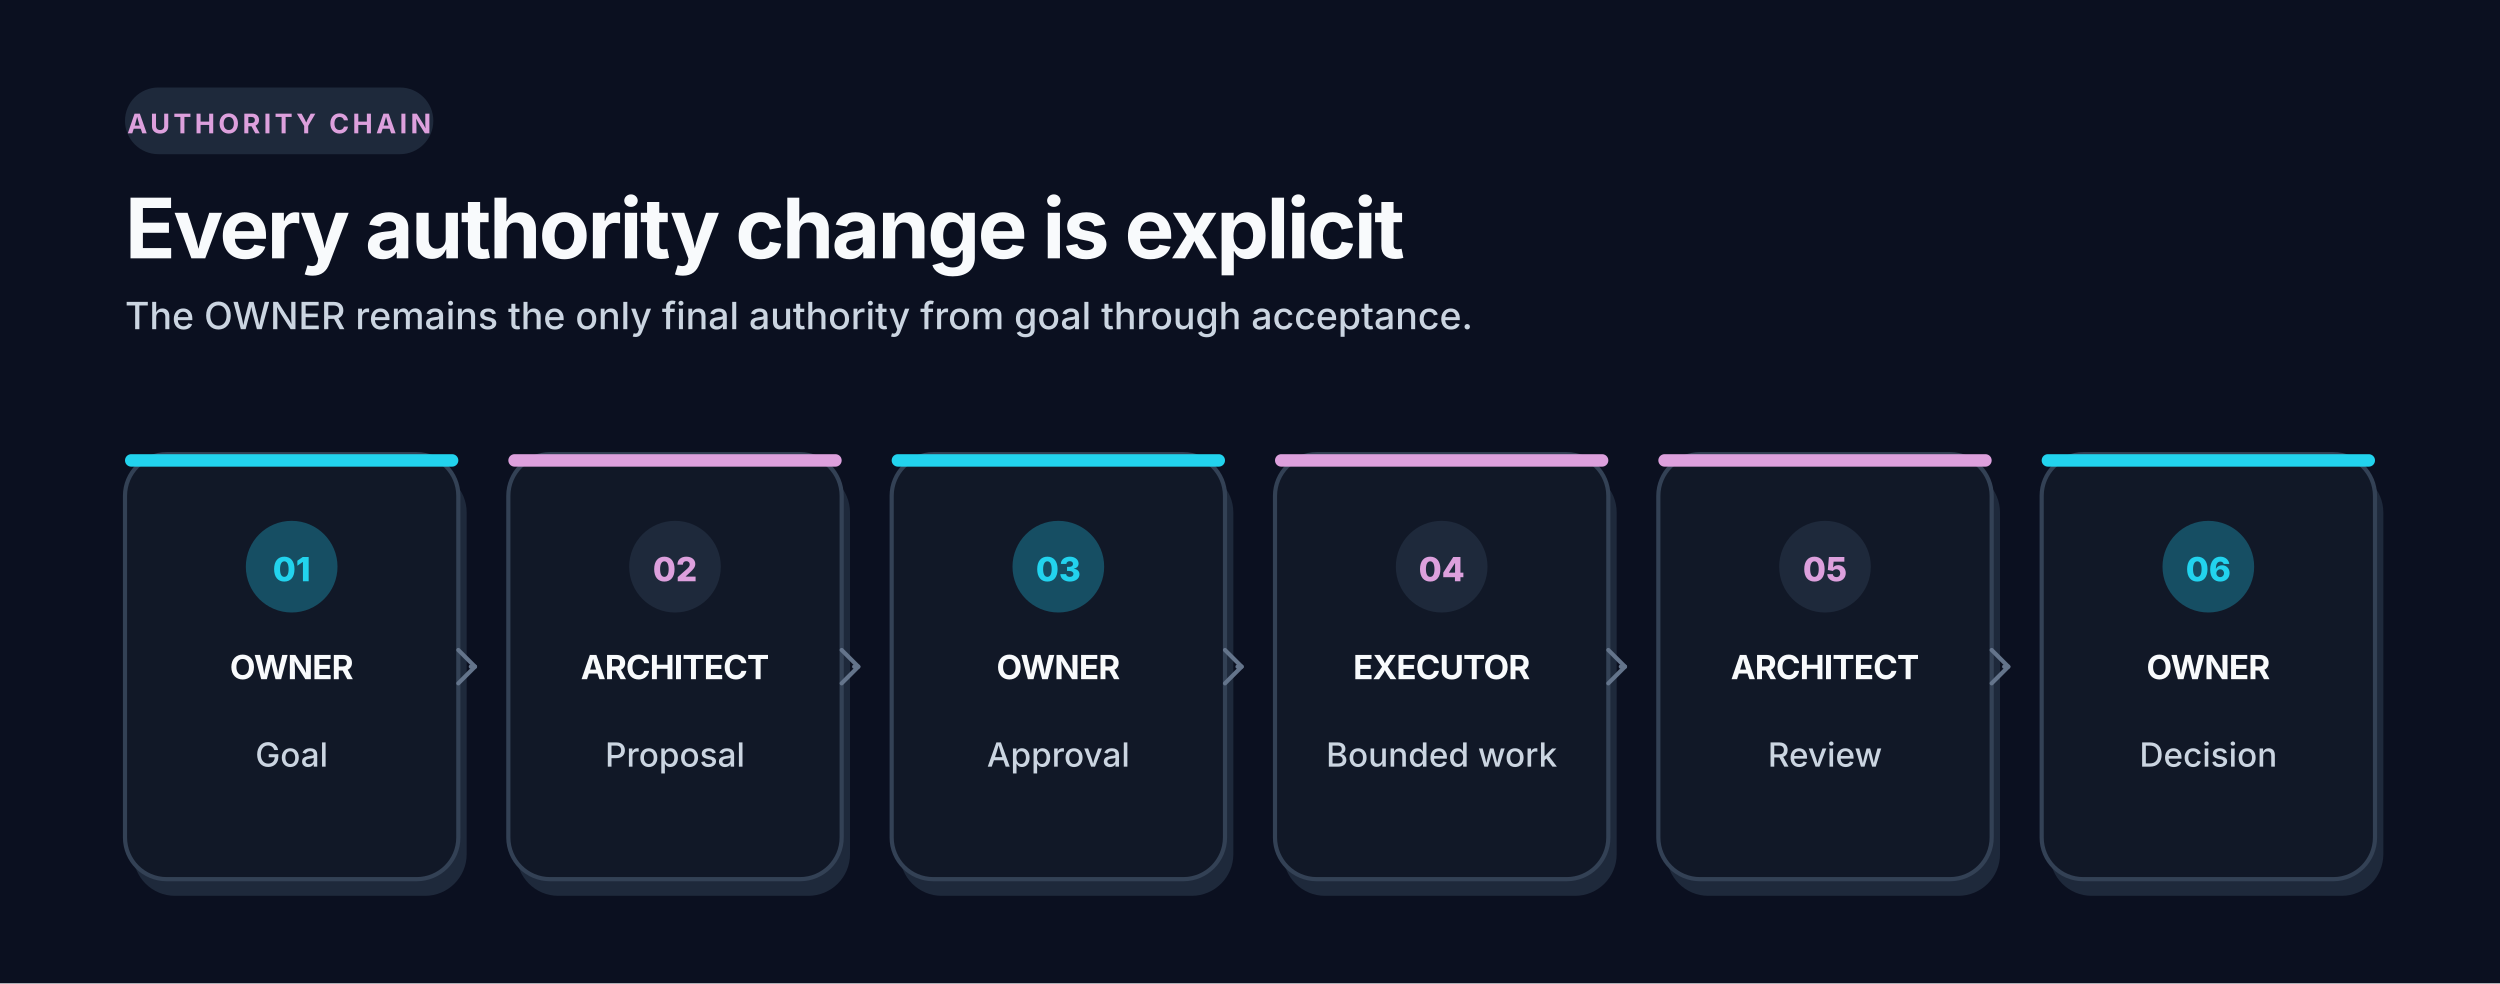
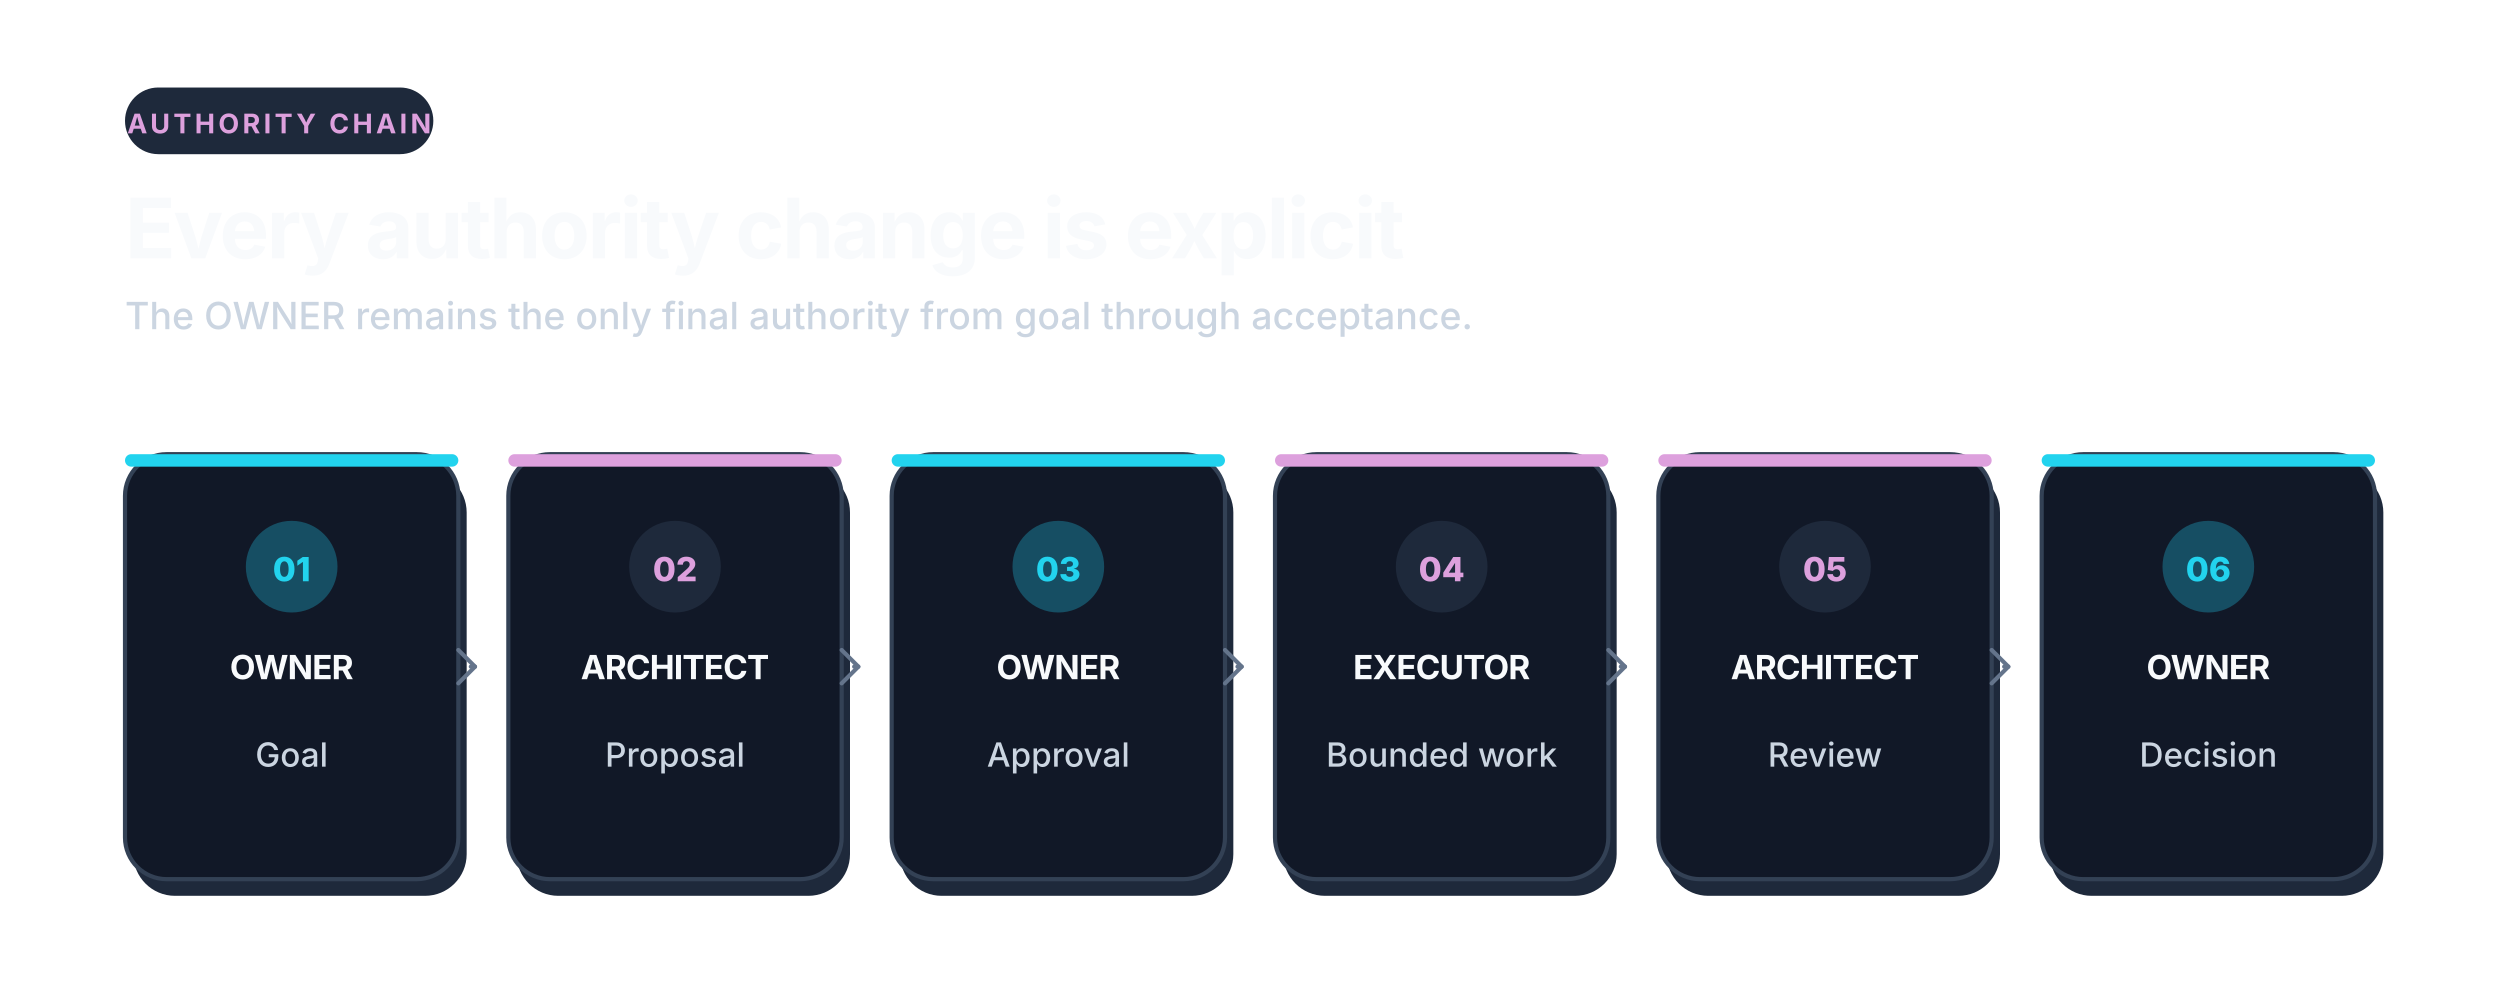
<svg xmlns="http://www.w3.org/2000/svg" width="1200" height="472" viewBox="0 0 1200 472" role="img" aria-labelledby="title desc">
-   <rect width="1200" height="472" fill="#0B1020" />
  <rect x="60" y="42" width="148" height="32" rx="16" fill="#1E293B" />
  <text x="134.0" y="64" text-anchor="middle" fill="#DDA0DD" font-family="Inter, ui-sans-serif, -apple-system, BlinkMacSystemFont, Segoe UI, sans-serif" font-size="13" font-weight="750" letter-spacing="1.6">AUTHORITY CHAIN</text>
  <text x="60" y="124" text-anchor="start" fill="#F8FAFC" font-family="Inter, ui-sans-serif, -apple-system, BlinkMacSystemFont, Segoe UI, sans-serif" font-size="40" font-weight="750" letter-spacing="-1.1">Every authority change is explicit</text>
  <text x="60" y="158" text-anchor="start" fill="#CBD5E1" font-family="Inter, ui-sans-serif, -apple-system, BlinkMacSystemFont, Segoe UI, sans-serif" font-size="18" font-weight="450">The OWNER remains the only final authority from goal through acceptance.</text>
  <rect x="64" y="226" width="160" height="204" rx="20" fill="#1E293B" />
  <rect id="card-goal" x="60" y="218" width="160" height="204" rx="20" fill="#111827" stroke="#334155" stroke-width="2" />
  <rect x="60" y="218" width="160" height="6" rx="3" fill="#22D3EE" />
  <circle cx="140.0" cy="272" r="22" fill="#164E63" />
  <text x="140.0" y="279" text-anchor="middle" fill="#22D3EE" font-family="Inter, ui-sans-serif, -apple-system, BlinkMacSystemFont, Segoe UI, sans-serif" font-size="16" font-weight="800">01</text>
  <text x="140.0" y="326" text-anchor="middle" fill="#F8FAFC" font-family="Inter, ui-sans-serif, -apple-system, BlinkMacSystemFont, Segoe UI, sans-serif" font-size="16" font-weight="720" letter-spacing="-0.4">OWNER</text>
  <text x="140.0" y="368" text-anchor="middle" fill="#CBD5E1" font-family="Inter, ui-sans-serif, -apple-system, BlinkMacSystemFont, Segoe UI, sans-serif" font-size="16" font-weight="450">Goal</text>
  <line x1="226" y1="320" x2="228" y2="320" stroke="#64748B" stroke-width="2" stroke-linecap="round" />
  <polyline points="220,312 228,320 220,328" fill="none" stroke="#64748B" stroke-width="2" stroke-linecap="round" stroke-linejoin="round" />
  <rect x="248" y="226" width="160" height="204" rx="20" fill="#1E293B" />
  <rect id="card-proposal" x="244" y="218" width="160" height="204" rx="20" fill="#111827" stroke="#334155" stroke-width="2" />
  <rect x="244" y="218" width="160" height="6" rx="3" fill="#DDA0DD" />
  <circle cx="324.0" cy="272" r="22" fill="#1E293B" />
  <text x="324.0" y="279" text-anchor="middle" fill="#DDA0DD" font-family="Inter, ui-sans-serif, -apple-system, BlinkMacSystemFont, Segoe UI, sans-serif" font-size="16" font-weight="800">02</text>
  <text x="324.0" y="326" text-anchor="middle" fill="#F8FAFC" font-family="Inter, ui-sans-serif, -apple-system, BlinkMacSystemFont, Segoe UI, sans-serif" font-size="16" font-weight="720" letter-spacing="-0.4">ARCHITECT</text>
  <text x="324.0" y="368" text-anchor="middle" fill="#CBD5E1" font-family="Inter, ui-sans-serif, -apple-system, BlinkMacSystemFont, Segoe UI, sans-serif" font-size="16" font-weight="450">Proposal</text>
  <line x1="410" y1="320" x2="412" y2="320" stroke="#64748B" stroke-width="2" stroke-linecap="round" />
  <polyline points="404,312 412,320 404,328" fill="none" stroke="#64748B" stroke-width="2" stroke-linecap="round" stroke-linejoin="round" />
  <rect x="432" y="226" width="160" height="204" rx="20" fill="#1E293B" />
  <rect id="card-approval" x="428" y="218" width="160" height="204" rx="20" fill="#111827" stroke="#334155" stroke-width="2" />
  <rect x="428" y="218" width="160" height="6" rx="3" fill="#22D3EE" />
  <circle cx="508.0" cy="272" r="22" fill="#164E63" />
  <text x="508.0" y="279" text-anchor="middle" fill="#22D3EE" font-family="Inter, ui-sans-serif, -apple-system, BlinkMacSystemFont, Segoe UI, sans-serif" font-size="16" font-weight="800">03</text>
  <text x="508.0" y="326" text-anchor="middle" fill="#F8FAFC" font-family="Inter, ui-sans-serif, -apple-system, BlinkMacSystemFont, Segoe UI, sans-serif" font-size="16" font-weight="720" letter-spacing="-0.4">OWNER</text>
  <text x="508.0" y="368" text-anchor="middle" fill="#CBD5E1" font-family="Inter, ui-sans-serif, -apple-system, BlinkMacSystemFont, Segoe UI, sans-serif" font-size="16" font-weight="450">Approval</text>
  <line x1="594" y1="320" x2="596" y2="320" stroke="#64748B" stroke-width="2" stroke-linecap="round" />
  <polyline points="588,312 596,320 588,328" fill="none" stroke="#64748B" stroke-width="2" stroke-linecap="round" stroke-linejoin="round" />
  <rect x="616" y="226" width="160" height="204" rx="20" fill="#1E293B" />
  <rect id="card-work" x="612" y="218" width="160" height="204" rx="20" fill="#111827" stroke="#334155" stroke-width="2" />
  <rect x="612" y="218" width="160" height="6" rx="3" fill="#DDA0DD" />
  <circle cx="692.0" cy="272" r="22" fill="#1E293B" />
  <text x="692.0" y="279" text-anchor="middle" fill="#DDA0DD" font-family="Inter, ui-sans-serif, -apple-system, BlinkMacSystemFont, Segoe UI, sans-serif" font-size="16" font-weight="800">04</text>
  <text x="692.0" y="326" text-anchor="middle" fill="#F8FAFC" font-family="Inter, ui-sans-serif, -apple-system, BlinkMacSystemFont, Segoe UI, sans-serif" font-size="16" font-weight="720" letter-spacing="-0.4">EXECUTOR</text>
  <text x="692.0" y="368" text-anchor="middle" fill="#CBD5E1" font-family="Inter, ui-sans-serif, -apple-system, BlinkMacSystemFont, Segoe UI, sans-serif" font-size="16" font-weight="450">Bounded work</text>
  <line x1="778" y1="320" x2="780" y2="320" stroke="#64748B" stroke-width="2" stroke-linecap="round" />
  <polyline points="772,312 780,320 772,328" fill="none" stroke="#64748B" stroke-width="2" stroke-linecap="round" stroke-linejoin="round" />
  <rect x="800" y="226" width="160" height="204" rx="20" fill="#1E293B" />
  <rect id="card-review" x="796" y="218" width="160" height="204" rx="20" fill="#111827" stroke="#334155" stroke-width="2" />
  <rect x="796" y="218" width="160" height="6" rx="3" fill="#DDA0DD" />
  <circle cx="876.0" cy="272" r="22" fill="#1E293B" />
  <text x="876.0" y="279" text-anchor="middle" fill="#DDA0DD" font-family="Inter, ui-sans-serif, -apple-system, BlinkMacSystemFont, Segoe UI, sans-serif" font-size="16" font-weight="800">05</text>
  <text x="876.0" y="326" text-anchor="middle" fill="#F8FAFC" font-family="Inter, ui-sans-serif, -apple-system, BlinkMacSystemFont, Segoe UI, sans-serif" font-size="16" font-weight="720" letter-spacing="-0.4">ARCHITECT</text>
  <text x="876.0" y="368" text-anchor="middle" fill="#CBD5E1" font-family="Inter, ui-sans-serif, -apple-system, BlinkMacSystemFont, Segoe UI, sans-serif" font-size="16" font-weight="450">Review</text>
  <line x1="962" y1="320" x2="964" y2="320" stroke="#64748B" stroke-width="2" stroke-linecap="round" />
  <polyline points="956,312 964,320 956,328" fill="none" stroke="#64748B" stroke-width="2" stroke-linecap="round" stroke-linejoin="round" />
  <rect x="984" y="226" width="160" height="204" rx="20" fill="#1E293B" />
  <rect id="card-decision" x="980" y="218" width="160" height="204" rx="20" fill="#111827" stroke="#334155" stroke-width="2" />
  <rect x="980" y="218" width="160" height="6" rx="3" fill="#22D3EE" />
  <circle cx="1060.0" cy="272" r="22" fill="#164E63" />
  <text x="1060.0" y="279" text-anchor="middle" fill="#22D3EE" font-family="Inter, ui-sans-serif, -apple-system, BlinkMacSystemFont, Segoe UI, sans-serif" font-size="16" font-weight="800">06</text>
  <text x="1060.0" y="326" text-anchor="middle" fill="#F8FAFC" font-family="Inter, ui-sans-serif, -apple-system, BlinkMacSystemFont, Segoe UI, sans-serif" font-size="16" font-weight="720" letter-spacing="-0.4">OWNER</text>
  <text x="1060.0" y="368" text-anchor="middle" fill="#CBD5E1" font-family="Inter, ui-sans-serif, -apple-system, BlinkMacSystemFont, Segoe UI, sans-serif" font-size="16" font-weight="450">Decision</text>
</svg>
